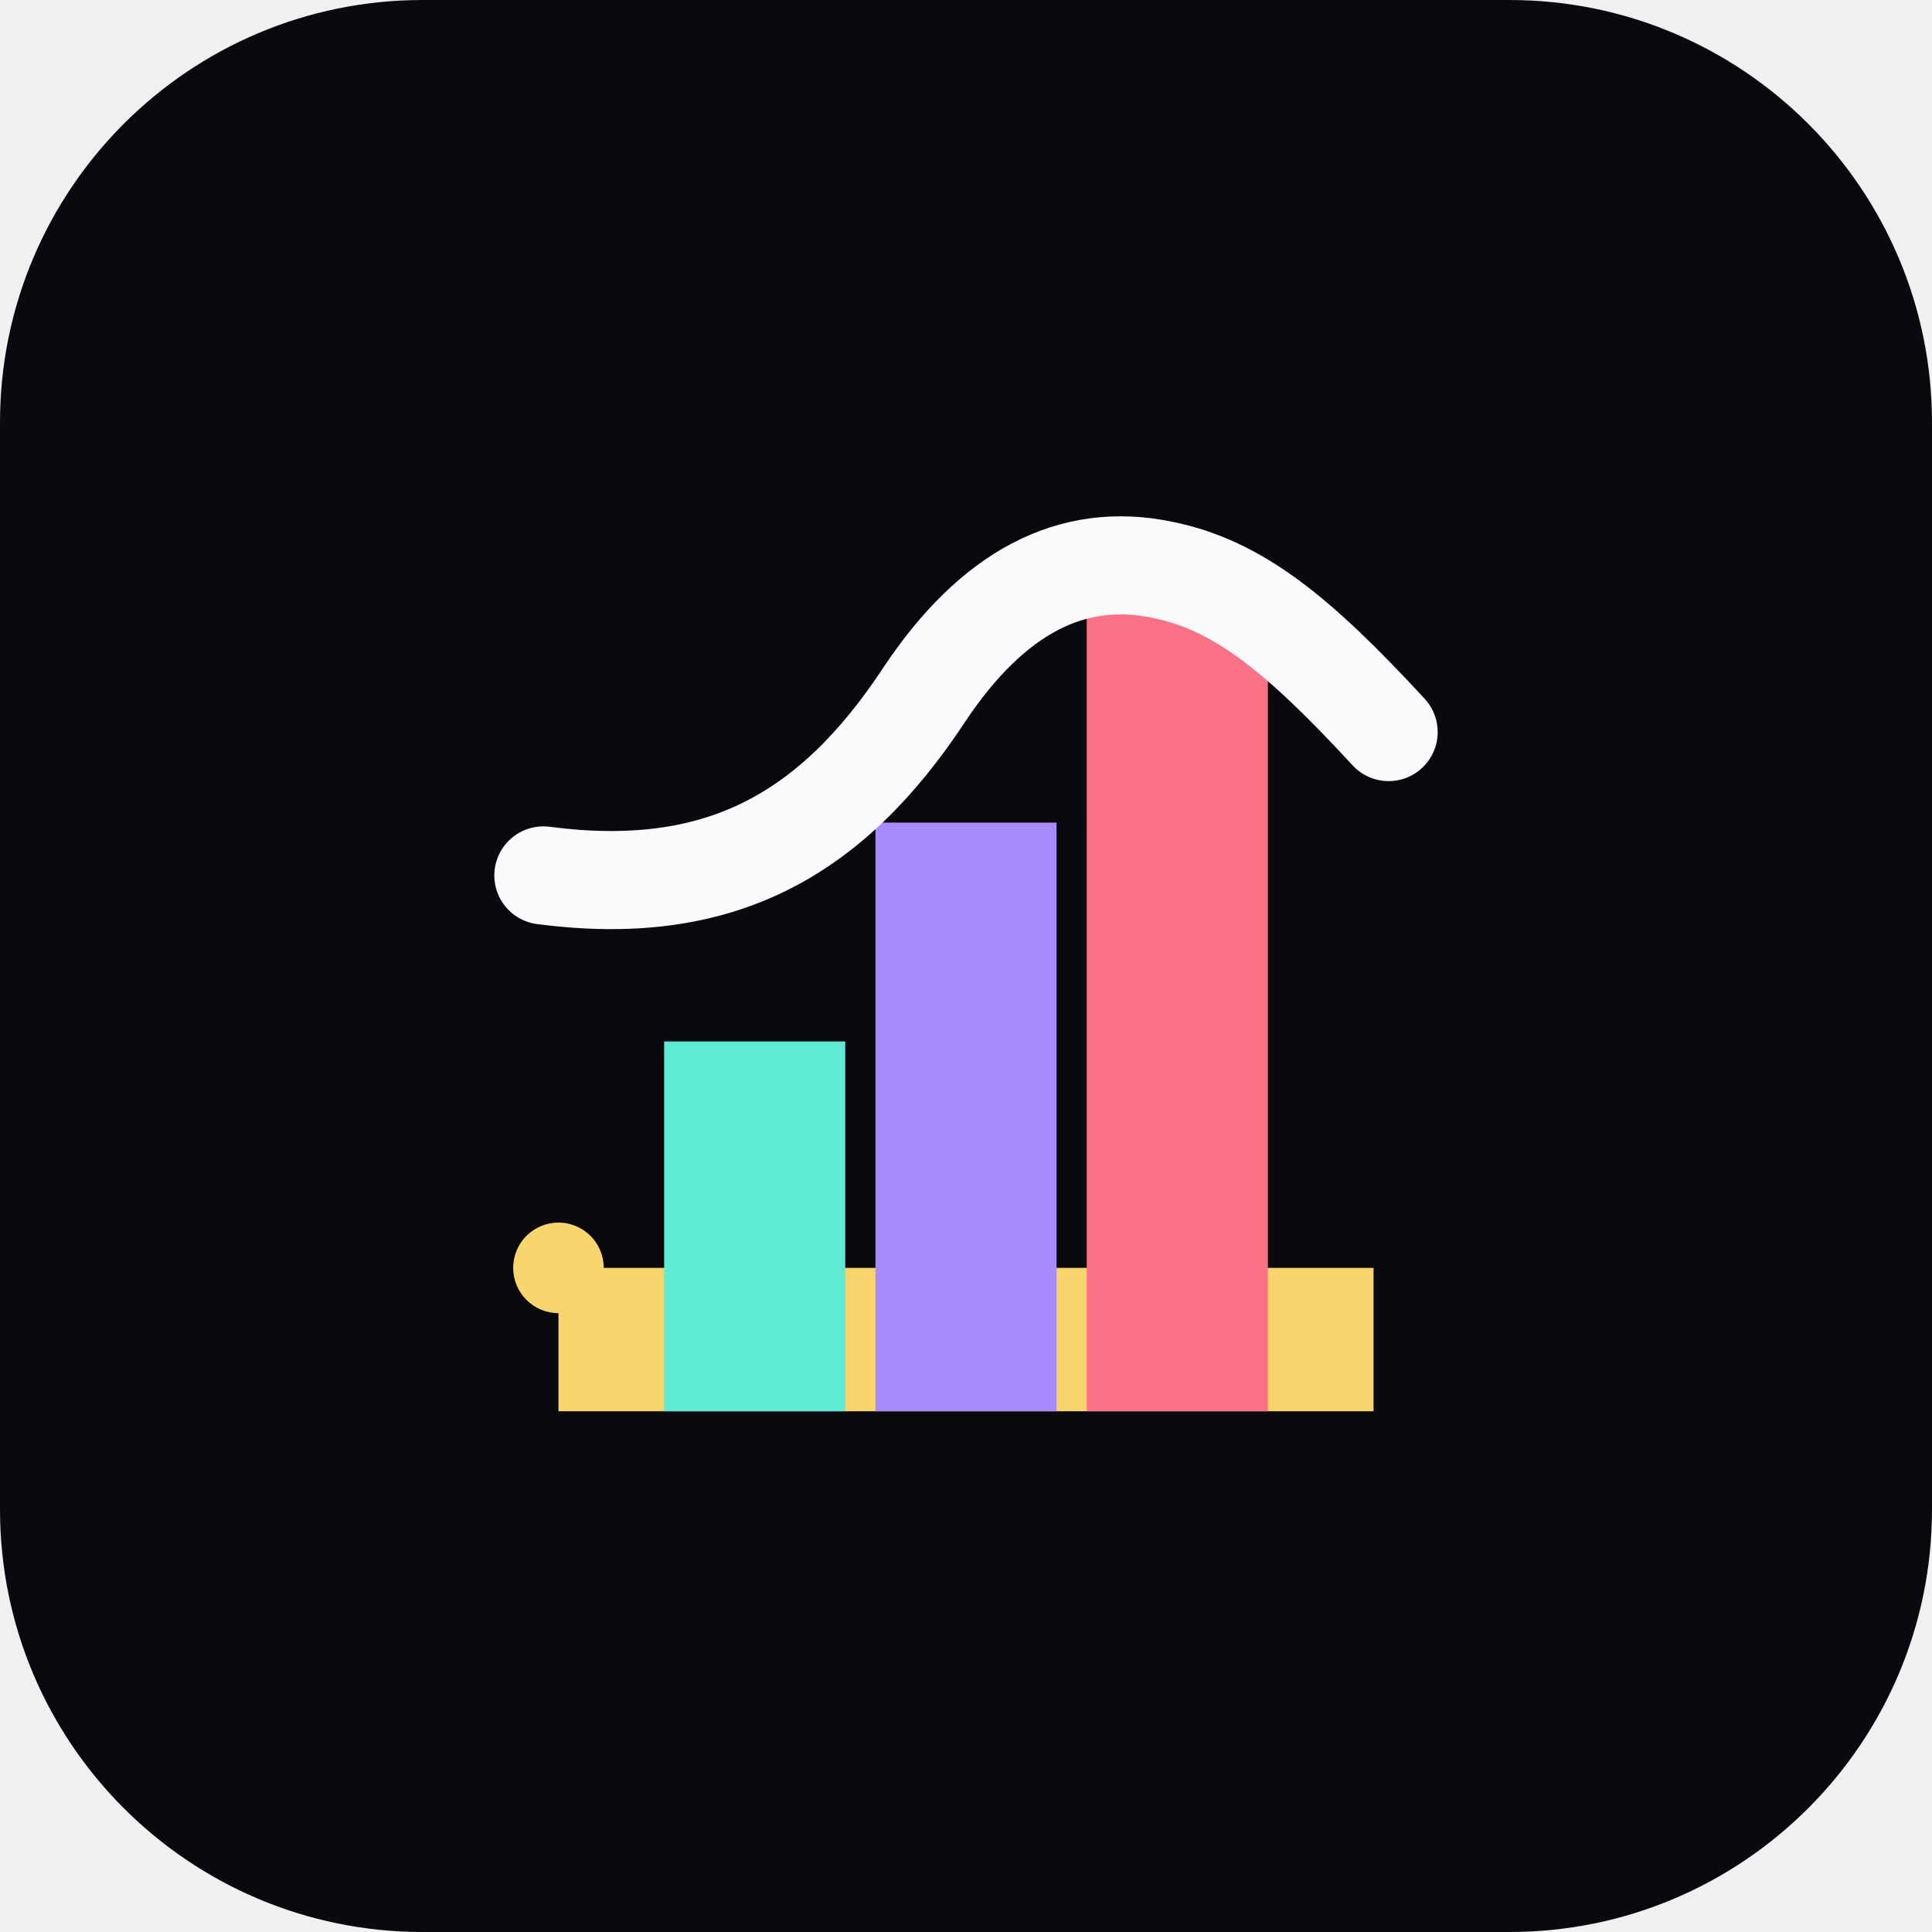
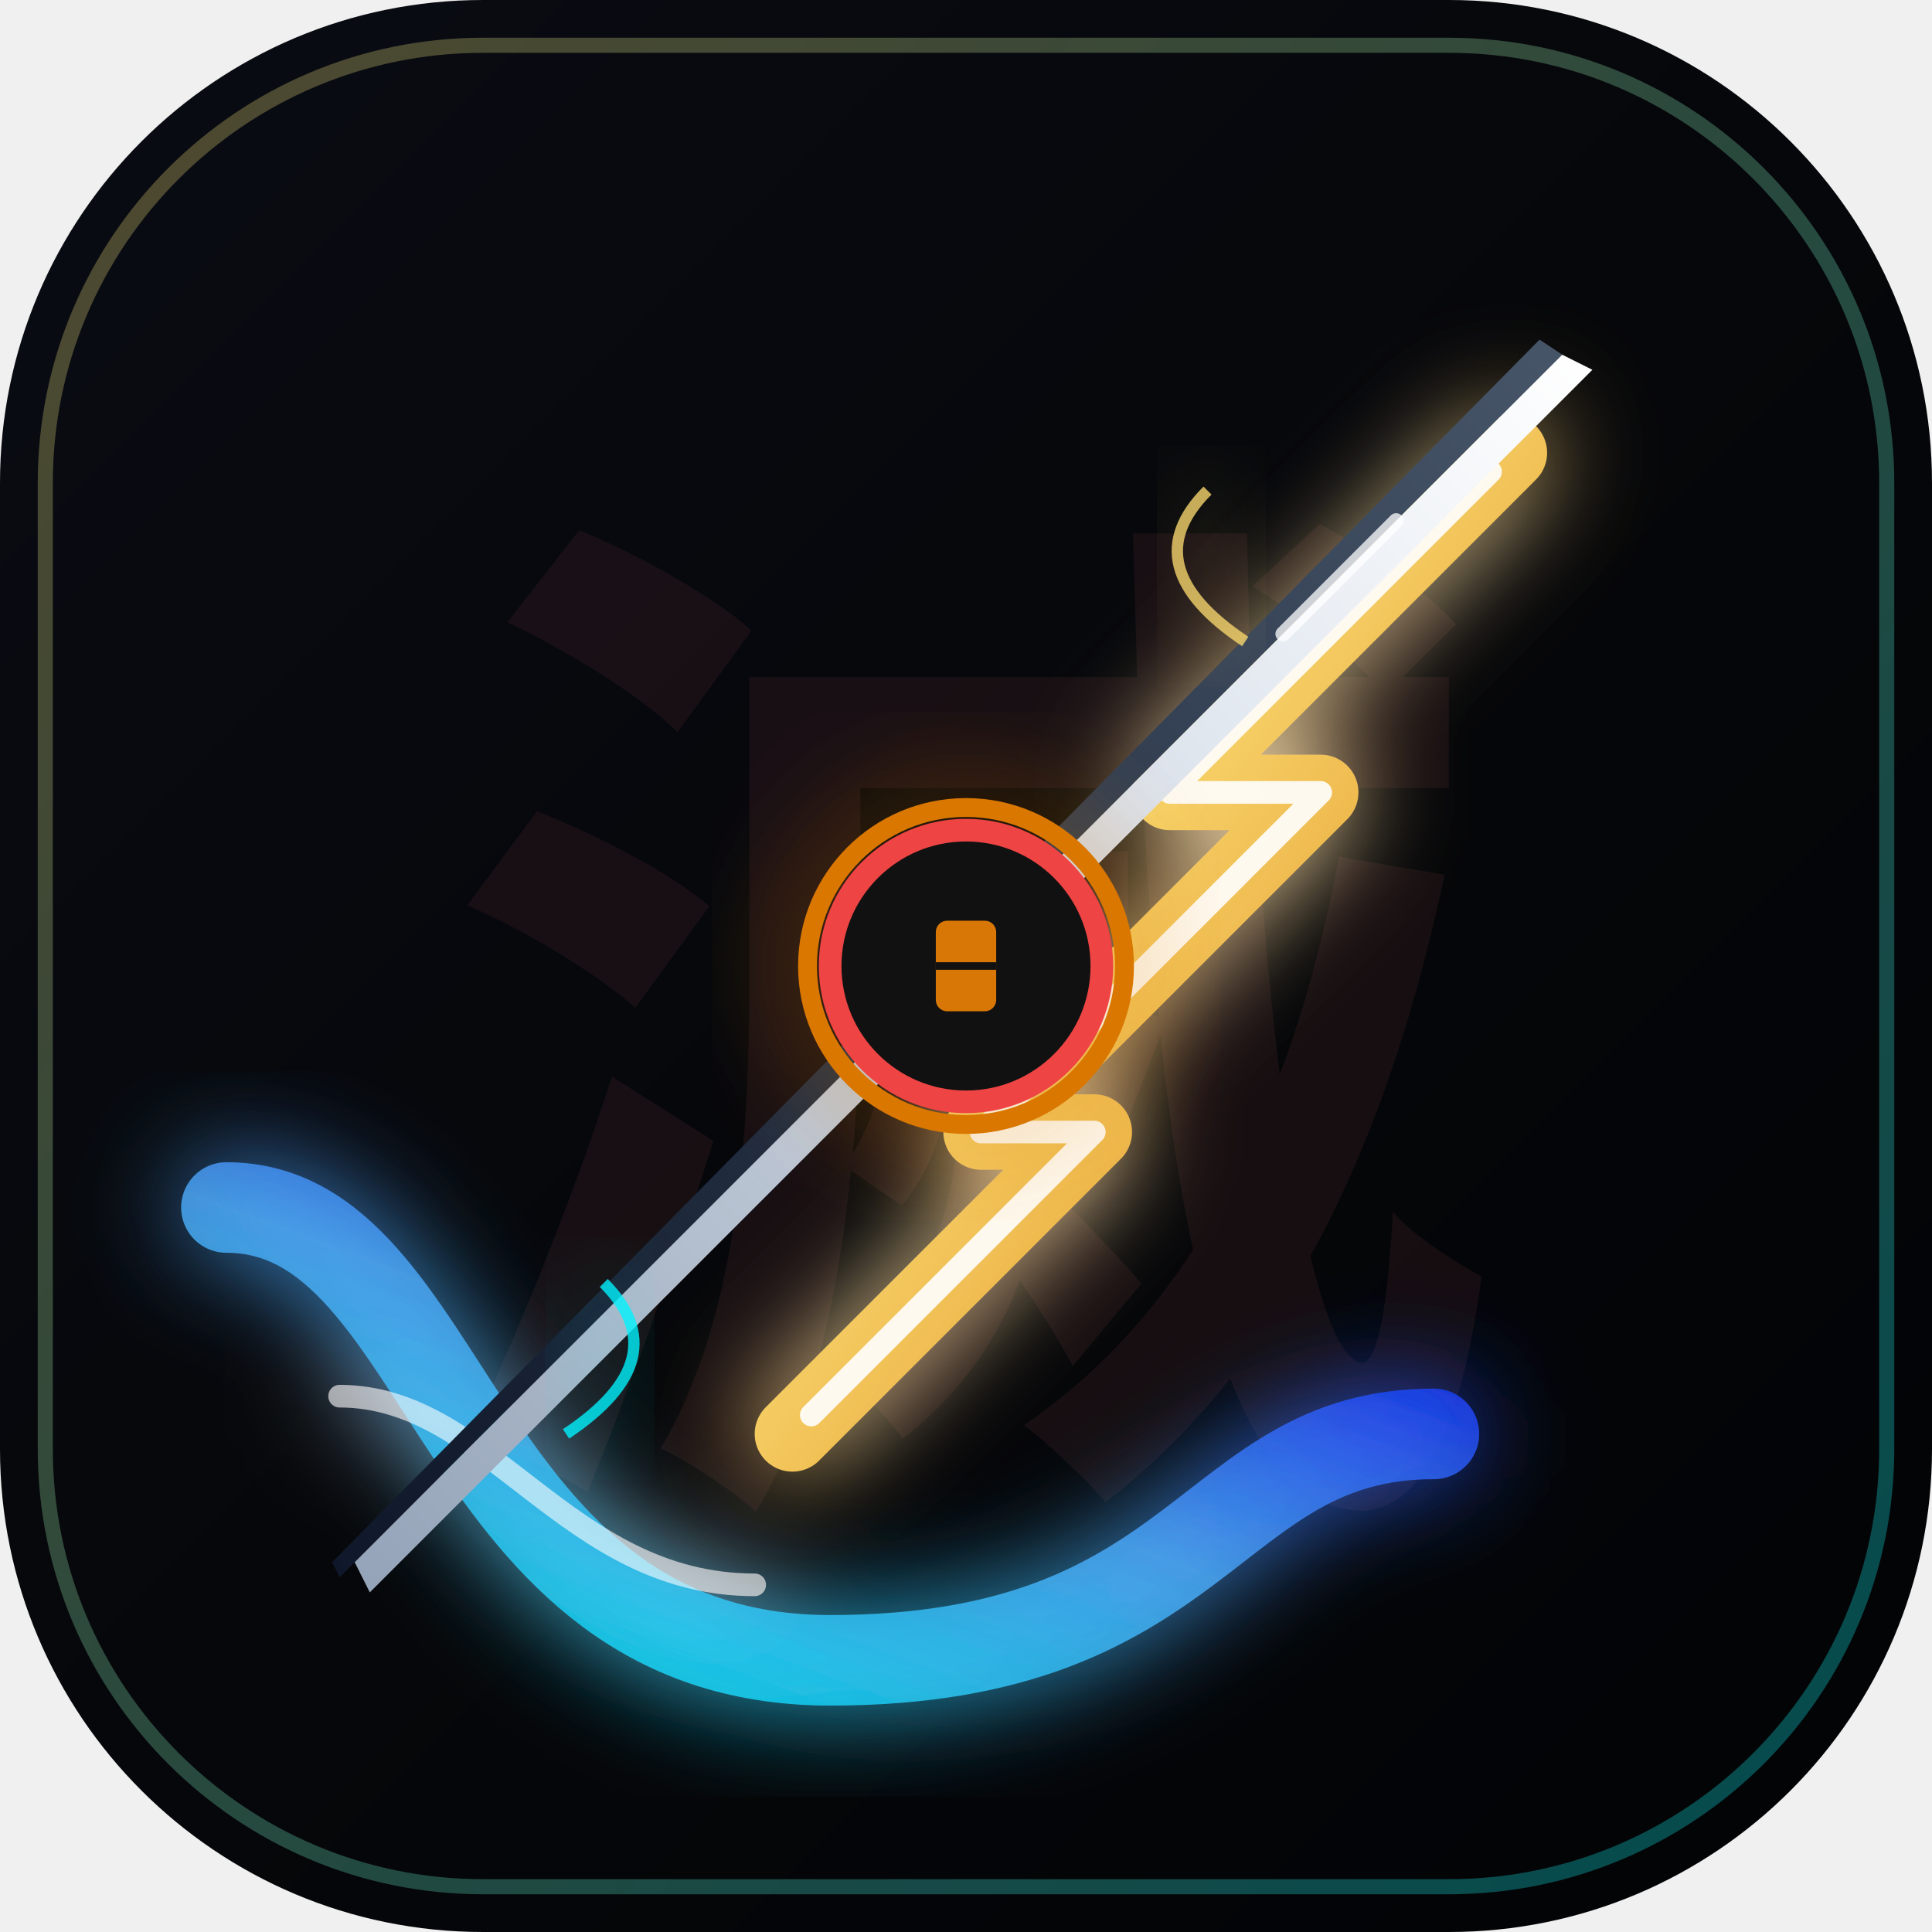
<svg xmlns="http://www.w3.org/2000/svg" viewBox="0 0 512 512">
-   <rect width="512" height="512" rx="112" fill="#090a0f" />
-   <path fill="#f8d66d" d="M148 336h216v38H148z" />
-   <path fill="#5eead4" d="M176 276h48v98h-48z" />
-   <path fill="#a78bfa" d="M232 218h48v156h-48z" />
-   <path fill="#fb7185" d="M288 160h48v214h-48z" />
-   <path fill="none" stroke="#f8fafc" stroke-linecap="round" stroke-linejoin="round" stroke-width="26" d="M144 232c46 6 76-10 101-48 18-27 39-38 63-33 20 4 36 17 60 43" />
-   <circle cx="148" cy="336" r="12" fill="#f8d66d" />
+   <defs>
+     <linearGradient id="bg-grad" x1="0%" y1="0%" x2="100%" y2="100%">
+       <stop offset="0%" stop-color="#0a0c14" />
+       <stop offset="50%" stop-color="#06070a" />
+       <stop offset="100%" stop-color="#020305" />
+     </linearGradient>
+     <linearGradient id="blade-edge" x1="100%" y1="0%" x2="0%" y2="100%">
+       <stop offset="0%" stop-color="#ffffff" />
+       <stop offset="30%" stop-color="#e2e8f0" />
+       <stop offset="100%" stop-color="#94a3b8" />
+     </linearGradient>
+     <linearGradient id="blade-spine" x1="100%" y1="0%" x2="0%" y2="100%">
+       <stop offset="0%" stop-color="#475569" />
+       <stop offset="70%" stop-color="#1e293b" />
+       <stop offset="100%" stop-color="#0f172a" />
+     </linearGradient>
+     <linearGradient id="thunder-grad" x1="0%" y1="0%" x2="100%" y2="100%">
+       <stop offset="0%" stop-color="#fffbeb" />
+       <stop offset="40%" stop-color="#f8d66d" />
+       <stop offset="100%" stop-color="#d97706" />
+     </linearGradient>
+     <linearGradient id="water-grad" x1="0%" y1="100%" x2="100%" y2="0%">
+       <stop offset="0%" stop-color="#00f2fe" />
+       <stop offset="50%" stop-color="#4facfe" />
+       <stop offset="100%" stop-color="#0000ff" />
+     </linearGradient>
+     <linearGradient id="border-grad" x1="0%" y1="0%" x2="100%" y2="100%">
+       <stop offset="0%" stop-color="#f8d66d" stop-opacity="0.3" />
+       <stop offset="100%" stop-color="#00f2fe" stop-opacity="0.3" />
+     </linearGradient>
+     <filter id="glow-thunder" x="-30%" y="-30%" width="160%" height="160%">
+       <feGaussianBlur stdDeviation="14" result="blur" />
+       <feMerge>
+         <feMergeNode in="blur" />
+         <feMergeNode in="SourceGraphic" />
+       </feMerge>
+     </filter>
+     <filter id="glow-water" x="-30%" y="-30%" width="160%" height="160%">
+       <feGaussianBlur stdDeviation="14" result="blur" />
+       <feMerge>
+         <feMergeNode in="blur" />
+         <feMergeNode in="SourceGraphic" />
+       </feMerge>
+     </filter>
+   </defs>
+   <rect width="512" height="512" rx="128" fill="url(#bg-grad)" />
+   <rect x="12" y="12" width="488" height="488" rx="116" fill="none" stroke="url(#border-grad)" stroke-width="4" />
+   <text x="256" y="278" font-family="'Noto Serif JP', 'Yu Mincho', serif" font-size="280" font-weight="900" fill="#fb7185" opacity="0.07" text-anchor="middle" dominant-baseline="middle">滅</text>
+   <g filter="url(#glow-water)">
+     <path d="M 60,320 C 120,320 120,440 220,440 C 320,440 320,380 380,380" fill="none" stroke="url(#water-grad)" stroke-width="24" stroke-linecap="round" opacity="0.8" />
+     <path d="M 90,370 C 130,370 150,420 200,420" fill="none" stroke="#ffffff" stroke-width="6" stroke-linecap="round" opacity="0.6" />
+   </g>
+   <g filter="url(#glow-thunder)">
+     <path d="M 400,120 L 310,210 L 350,210 L 260,300 L 290,300 L 210,380" fill="none" stroke="url(#thunder-grad)" stroke-width="20" stroke-linecap="round" stroke-linejoin="round" />
+     <path d="M 395,125 L 310,210 L 350,210 L 260,300 L 290,300 L 215,375" fill="none" stroke="#ffffff" stroke-width="6" stroke-linecap="round" stroke-linejoin="round" opacity="0.9" />
+   </g>
+   <path d="M 414,94 L 94,414 L 90,418 L 88,414 L 408,90 Z" fill="url(#blade-spine)" />
+   <path d="M 414,94 L 94,414 L 98,422 L 422,98 Z" fill="url(#blade-edge)" />
+   <g transform="translate(256, 256)">
+     <circle cx="0" cy="0" r="42" fill="none" stroke="#d97706" stroke-width="5" filter="url(#glow-thunder)" />
+     <circle cx="0" cy="0" r="36" fill="#111" stroke="#ef4444" stroke-width="6" />
+     <rect x="-8" y="-12" width="16" height="24" rx="3" fill="#d97706" />
+     <line x1="-8" y1="0" x2="8" y2="0" stroke="#111" stroke-width="2" />
+   </g>
+   <path d="M 320,130 Q 300,150 330,170" fill="none" stroke="#f8d66d" stroke-width="3" filter="url(#glow-thunder)" opacity="0.8" />
+   <path d="M 150,380 Q 180,360 160,340" fill="none" stroke="#00f2fe" stroke-width="3" filter="url(#glow-water)" opacity="0.8" />
+   <path d="M 370,138 L 340,168" fill="none" stroke="#ffffff" stroke-width="4" stroke-linecap="round" opacity="0.75" />
</svg>
